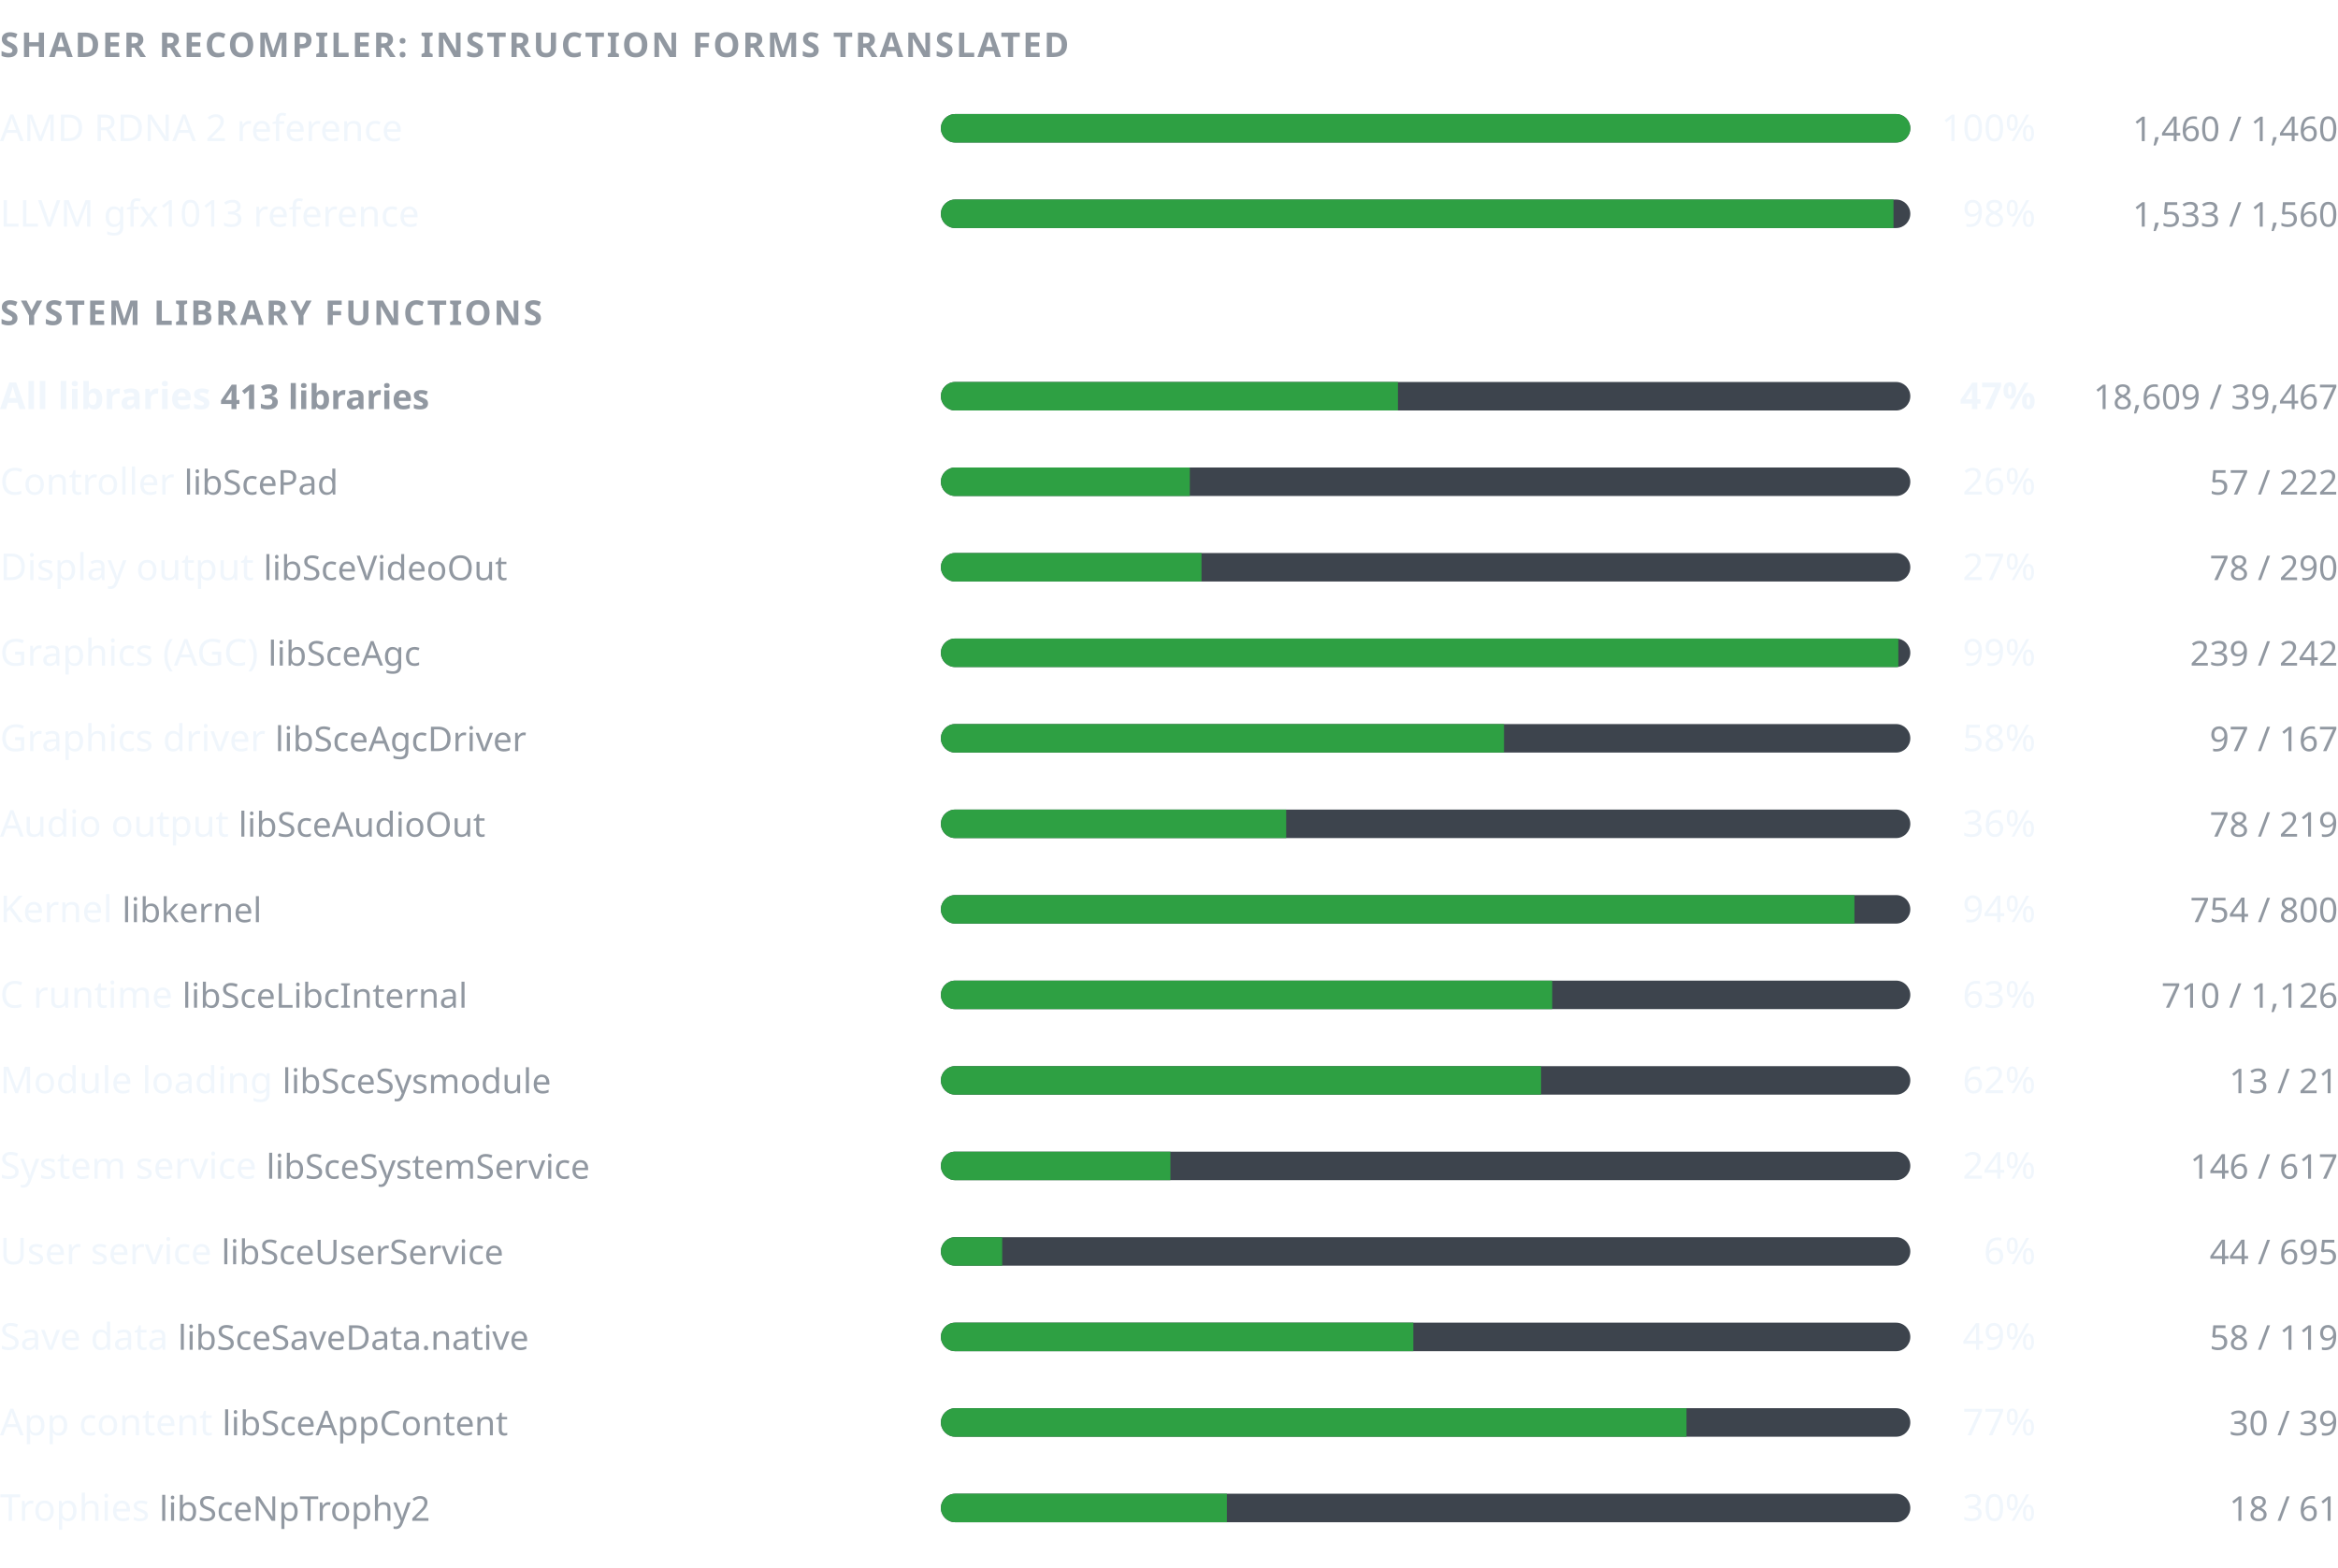
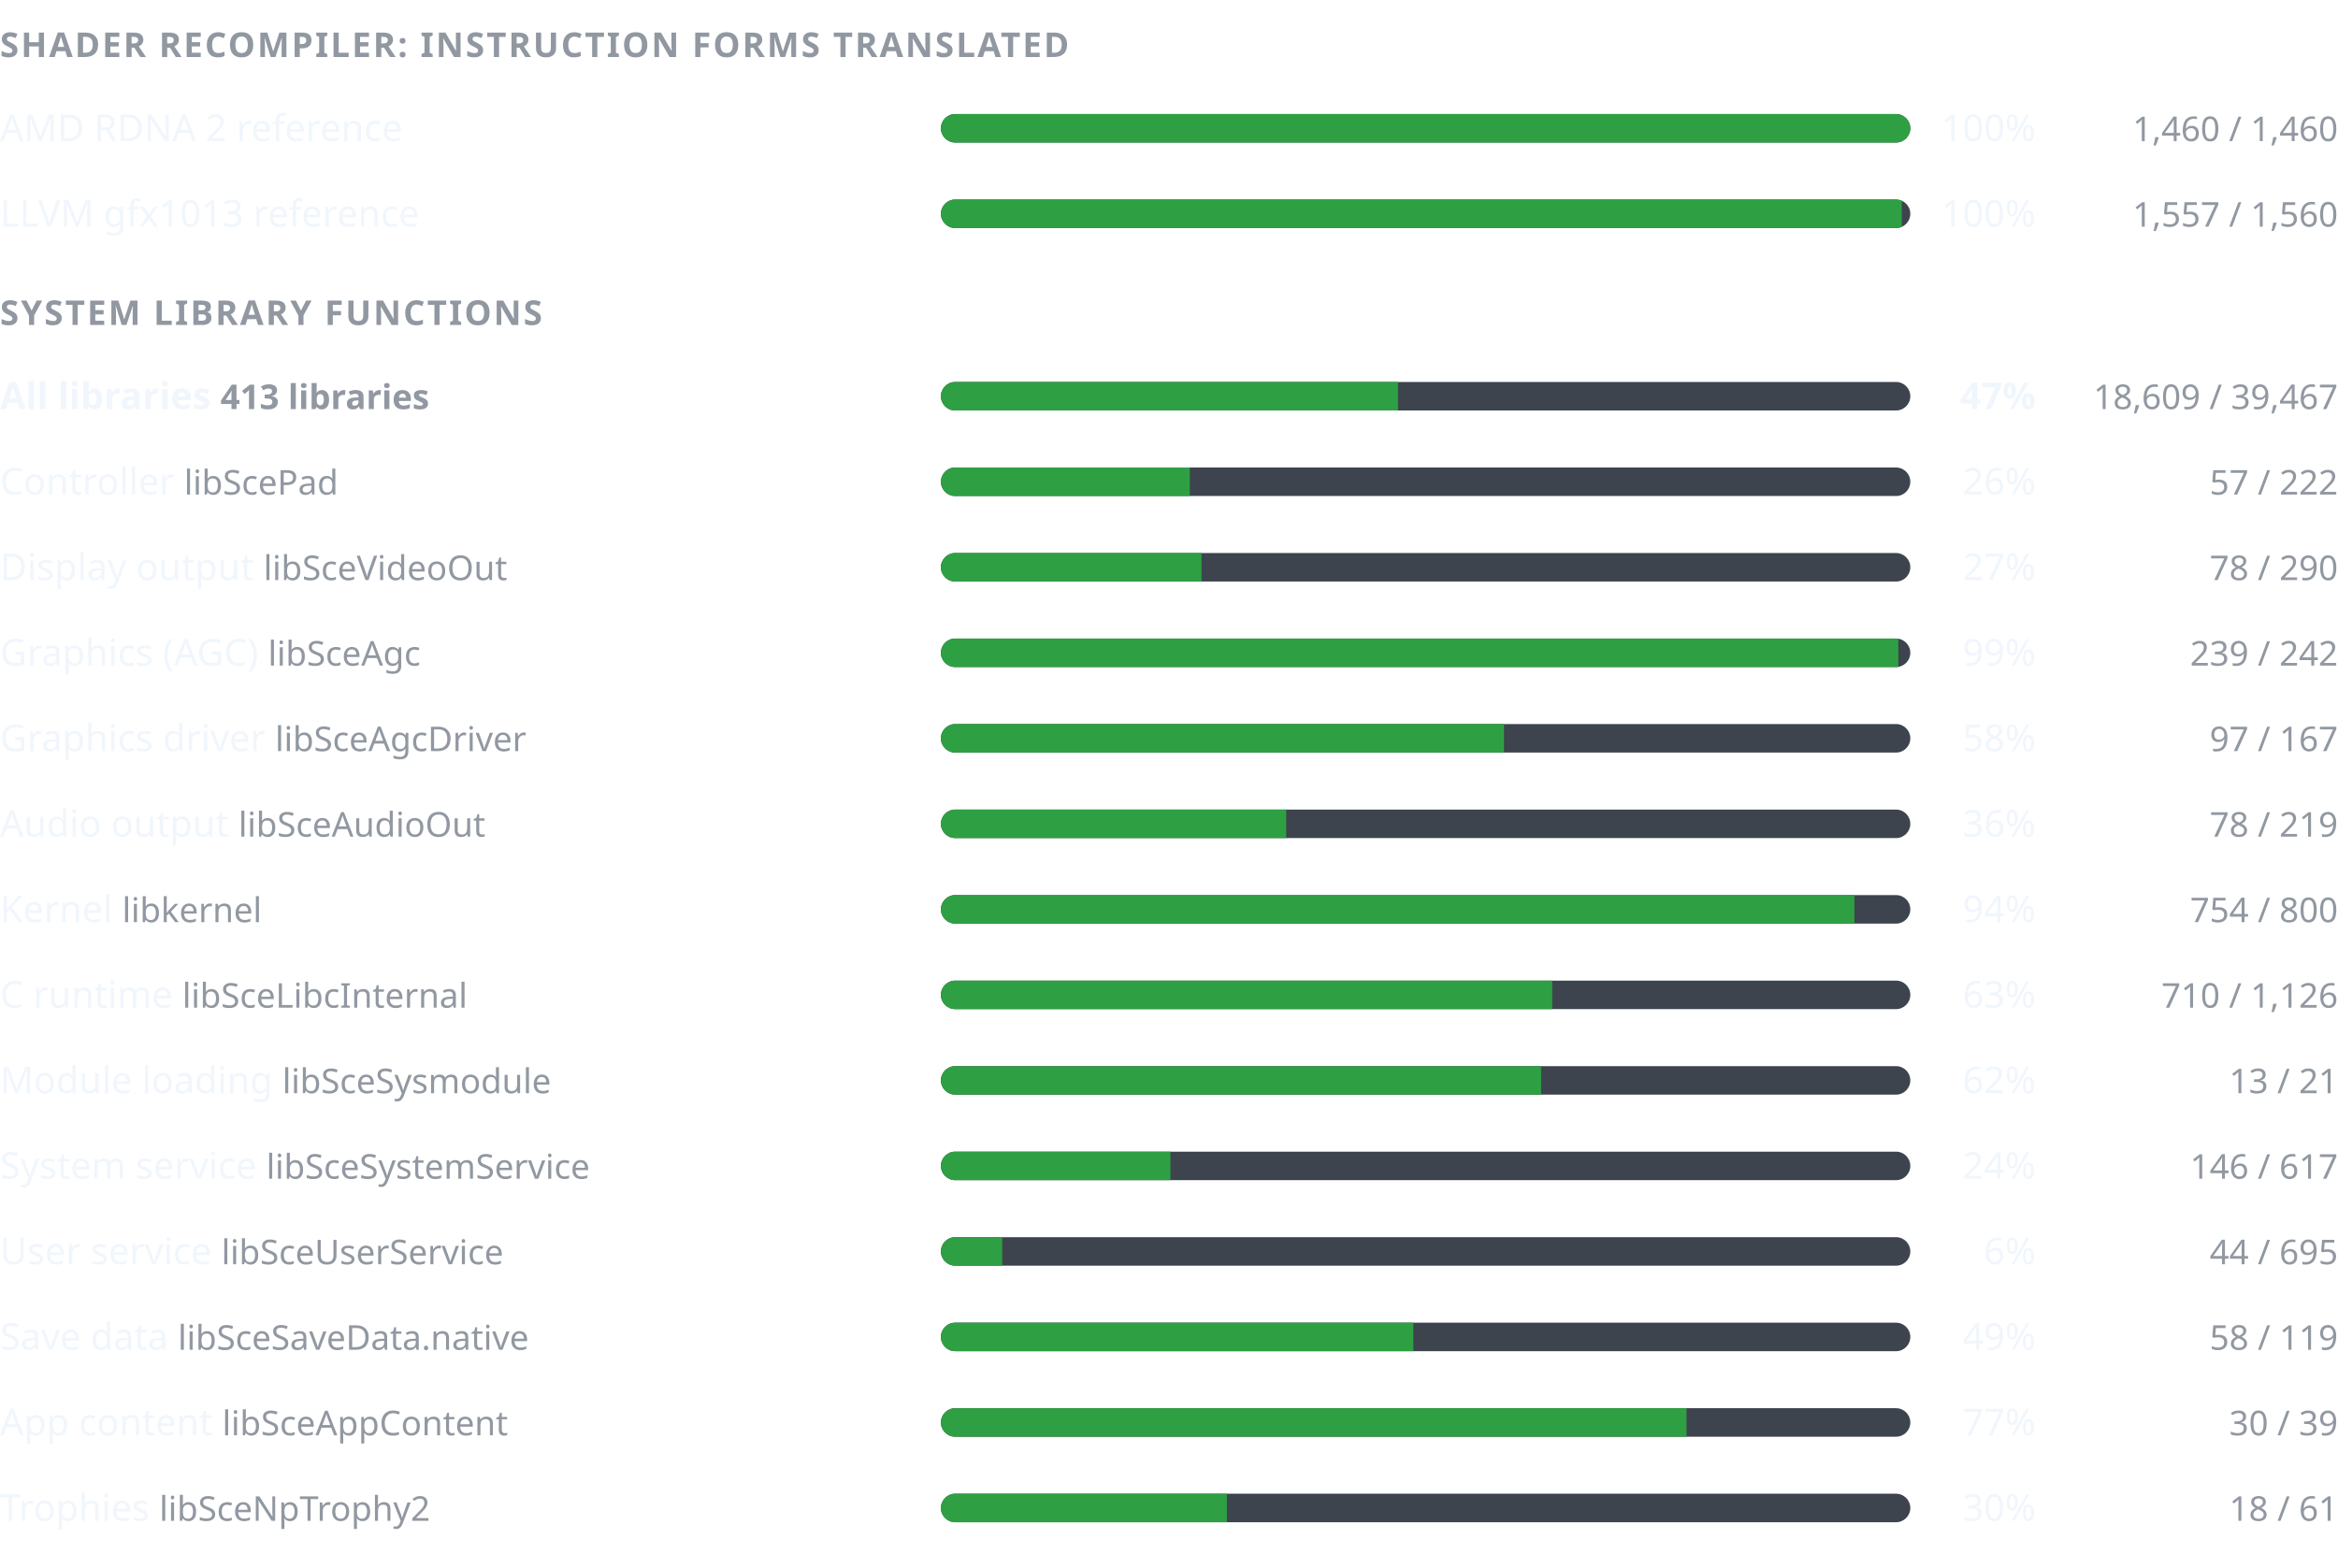
- <svg xmlns="http://www.w3.org/2000/svg" width="820" height="550" viewBox="0 0 820 550" role="img" aria-label="AnyPS5 at aacb4ab: shaders and system library functions">
+ <svg xmlns="http://www.w3.org/2000/svg" width="820" height="550" viewBox="0 0 820 550" role="img" aria-label="AnyPS5 at 126087d: shaders and system library functions">
  <style>
  text { font-family: -apple-system, BlinkMacSystemFont, "Segoe UI", "Noto Sans", Helvetica, Arial, sans-serif; font-size: 13px; fill: #f0f6fc; }
  .sub { fill: #9198a1; font-size: 12px; }
  .num { font-variant-numeric: tabular-nums; }
  .strong { font-weight: 600; }
  .group { font-size: 12px; font-weight: 600; fill: #9198a1; letter-spacing: 0.06em; }
  .track { fill: #3d444d; }
  .done { fill: #2ea043; }
  .rule { stroke: #3d444d; }
</style>
  <defs>
    <pattern id="blocked" width="6" height="6" patternUnits="userSpaceOnUse" patternTransform="rotate(45)">
      <rect width="6" height="6" fill="#f85149" opacity="0.35" />
      <rect width="3" height="6" fill="#f85149" />
    </pattern>
  </defs>
  <text class="group" x="0" y="20.0">SHADER RECOMPILER: INSTRUCTION FORMS TRANSLATED</text>
  <text class="" x="0" y="49.5">AMD RDNA 2 reference</text>
  <clipPath id="bar40">
    <rect x="330" y="40.0" width="340" height="10" rx="5.0" />
  </clipPath>
  <g clip-path="url(#bar40)">
    <rect class="track" x="330" y="40.0" width="340" height="10" />
    <rect class="done" x="330" y="40.0" width="340.0" height="10" />
  </g>
  <text class="num" x="714" y="49.5" text-anchor="end">100%</text>
  <text class="num sub" x="820" y="49.5" text-anchor="end">1,460 / 1,460</text>
  <text class="" x="0" y="79.5">LLVM gfx1013 reference</text>
  <clipPath id="bar70">
    <rect x="330" y="70.0" width="340" height="10" rx="5.0" />
  </clipPath>
  <g clip-path="url(#bar70)">
    <rect class="track" x="330" y="70.0" width="340" height="10" />
-     <rect class="done" x="330" y="70.0" width="334.1" height="10" />
+     <rect class="done" x="330" y="70.0" width="337.0" height="10" />
  </g>
-   <text class="num" x="714" y="79.5" text-anchor="end">98%</text>
-   <text class="num sub" x="820" y="79.5" text-anchor="end">1,533 / 1,560</text>
+   <text class="num" x="714" y="79.5" text-anchor="end">100%</text>
+   <text class="num sub" x="820" y="79.5" text-anchor="end">1,557 / 1,560</text>
  <text class="group" x="0" y="114.0">SYSTEM LIBRARY FUNCTIONS</text>
  <text class="strong" x="0" y="143.5">All libraries <tspan class="sub">413 libraries</tspan>
  </text>
  <clipPath id="bar134">
    <rect x="330" y="134.0" width="340" height="10" rx="5.0" />
  </clipPath>
  <g clip-path="url(#bar134)">
    <rect class="track" x="330" y="134.0" width="340" height="10" />
    <rect class="done" x="330" y="134.0" width="160.3" height="10" />
  </g>
  <text class="num strong" x="714" y="143.5" text-anchor="end">47%</text>
  <text class="num sub" x="820" y="143.5" text-anchor="end">18,609 / 39,467</text>
  <text class="" x="0" y="173.5">Controller <tspan class="sub">libScePad</tspan>
  </text>
  <clipPath id="bar164">
    <rect x="330" y="164.0" width="340" height="10" rx="5.0" />
  </clipPath>
  <g clip-path="url(#bar164)">
    <rect class="track" x="330" y="164.0" width="340" height="10" />
    <rect class="done" x="330" y="164.0" width="87.3" height="10" />
  </g>
  <text class="num" x="714" y="173.5" text-anchor="end">26%</text>
  <text class="num sub" x="820" y="173.5" text-anchor="end">57 / 222</text>
  <text class="" x="0" y="203.5">Display output <tspan class="sub">libSceVideoOut</tspan>
  </text>
  <clipPath id="bar194">
    <rect x="330" y="194.0" width="340" height="10" rx="5.0" />
  </clipPath>
  <g clip-path="url(#bar194)">
    <rect class="track" x="330" y="194.0" width="340" height="10" />
    <rect class="done" x="330" y="194.0" width="91.4" height="10" />
  </g>
  <text class="num" x="714" y="203.5" text-anchor="end">27%</text>
  <text class="num sub" x="820" y="203.5" text-anchor="end">78 / 290</text>
  <text class="" x="0" y="233.5">Graphics (AGC) <tspan class="sub">libSceAgc</tspan>
  </text>
  <clipPath id="bar224">
    <rect x="330" y="224.0" width="340" height="10" rx="5.0" />
  </clipPath>
  <g clip-path="url(#bar224)">
    <rect class="track" x="330" y="224.0" width="340" height="10" />
    <rect class="done" x="330" y="224.0" width="335.8" height="10" />
  </g>
  <text class="num" x="714" y="233.5" text-anchor="end">99%</text>
  <text class="num sub" x="820" y="233.5" text-anchor="end">239 / 242</text>
  <text class="" x="0" y="263.5">Graphics driver <tspan class="sub">libSceAgcDriver</tspan>
  </text>
  <clipPath id="bar254">
    <rect x="330" y="254.0" width="340" height="10" rx="5.0" />
  </clipPath>
  <g clip-path="url(#bar254)">
    <rect class="track" x="330" y="254.0" width="340" height="10" />
    <rect class="done" x="330" y="254.0" width="197.5" height="10" />
  </g>
  <text class="num" x="714" y="263.5" text-anchor="end">58%</text>
  <text class="num sub" x="820" y="263.5" text-anchor="end">97 / 167</text>
  <text class="" x="0" y="293.5">Audio output <tspan class="sub">libSceAudioOut</tspan>
  </text>
  <clipPath id="bar284">
    <rect x="330" y="284.0" width="340" height="10" rx="5.0" />
  </clipPath>
  <g clip-path="url(#bar284)">
    <rect class="track" x="330" y="284.0" width="340" height="10" />
    <rect class="done" x="330" y="284.0" width="121.1" height="10" />
  </g>
  <text class="num" x="714" y="293.5" text-anchor="end">36%</text>
  <text class="num sub" x="820" y="293.5" text-anchor="end">78 / 219</text>
  <text class="" x="0" y="323.5">Kernel <tspan class="sub">libkernel</tspan>
  </text>
  <clipPath id="bar314">
    <rect x="330" y="314.0" width="340" height="10" rx="5.0" />
  </clipPath>
  <g clip-path="url(#bar314)">
    <rect class="track" x="330" y="314.0" width="340" height="10" />
    <rect class="done" x="330" y="314.0" width="320.4" height="10" />
  </g>
  <text class="num" x="714" y="323.5" text-anchor="end">94%</text>
  <text class="num sub" x="820" y="323.5" text-anchor="end">754 / 800</text>
  <text class="" x="0" y="353.5">C runtime <tspan class="sub">libSceLibcInternal</tspan>
  </text>
  <clipPath id="bar344">
    <rect x="330" y="344.0" width="340" height="10" rx="5.0" />
  </clipPath>
  <g clip-path="url(#bar344)">
    <rect class="track" x="330" y="344.0" width="340" height="10" />
    <rect class="done" x="330" y="344.0" width="214.4" height="10" />
  </g>
  <text class="num" x="714" y="353.5" text-anchor="end">63%</text>
  <text class="num sub" x="820" y="353.5" text-anchor="end">710 / 1,126</text>
  <text class="" x="0" y="383.5">Module loading <tspan class="sub">libSceSysmodule</tspan>
  </text>
  <clipPath id="bar374">
    <rect x="330" y="374.0" width="340" height="10" rx="5.0" />
  </clipPath>
  <g clip-path="url(#bar374)">
    <rect class="track" x="330" y="374.0" width="340" height="10" />
    <rect class="done" x="330" y="374.0" width="210.5" height="10" />
  </g>
  <text class="num" x="714" y="383.5" text-anchor="end">62%</text>
  <text class="num sub" x="820" y="383.5" text-anchor="end">13 / 21</text>
  <text class="" x="0" y="413.5">System service <tspan class="sub">libSceSystemService</tspan>
  </text>
  <clipPath id="bar404">
    <rect x="330" y="404.0" width="340" height="10" rx="5.0" />
  </clipPath>
  <g clip-path="url(#bar404)">
    <rect class="track" x="330" y="404.0" width="340" height="10" />
    <rect class="done" x="330" y="404.0" width="80.5" height="10" />
  </g>
  <text class="num" x="714" y="413.5" text-anchor="end">24%</text>
  <text class="num sub" x="820" y="413.5" text-anchor="end">146 / 617</text>
  <text class="" x="0" y="443.5">User service <tspan class="sub">libSceUserService</tspan>
  </text>
  <clipPath id="bar434">
    <rect x="330" y="434.0" width="340" height="10" rx="5.0" />
  </clipPath>
  <g clip-path="url(#bar434)">
    <rect class="track" x="330" y="434.0" width="340" height="10" />
    <rect class="done" x="330" y="434.0" width="21.5" height="10" />
  </g>
  <text class="num" x="714" y="443.5" text-anchor="end">6%</text>
  <text class="num sub" x="820" y="443.5" text-anchor="end">44 / 695</text>
  <text class="" x="0" y="473.5">Save data <tspan class="sub">libSceSaveData.native</tspan>
  </text>
  <clipPath id="bar464">
    <rect x="330" y="464.0" width="340" height="10" rx="5.0" />
  </clipPath>
  <g clip-path="url(#bar464)">
    <rect class="track" x="330" y="464.0" width="340" height="10" />
    <rect class="done" x="330" y="464.0" width="165.7" height="10" />
  </g>
  <text class="num" x="714" y="473.5" text-anchor="end">49%</text>
  <text class="num sub" x="820" y="473.5" text-anchor="end">58 / 119</text>
  <text class="" x="0" y="503.5">App content <tspan class="sub">libSceAppContent</tspan>
  </text>
  <clipPath id="bar494">
    <rect x="330" y="494.0" width="340" height="10" rx="5.0" />
  </clipPath>
  <g clip-path="url(#bar494)">
    <rect class="track" x="330" y="494.0" width="340" height="10" />
    <rect class="done" x="330" y="494.0" width="261.5" height="10" />
  </g>
  <text class="num" x="714" y="503.5" text-anchor="end">77%</text>
  <text class="num sub" x="820" y="503.5" text-anchor="end">30 / 39</text>
  <text class="" x="0" y="533.5">Trophies <tspan class="sub">libSceNpTrophy2</tspan>
  </text>
  <clipPath id="bar524">
    <rect x="330" y="524.0" width="340" height="10" rx="5.0" />
  </clipPath>
  <g clip-path="url(#bar524)">
    <rect class="track" x="330" y="524.0" width="340" height="10" />
    <rect class="done" x="330" y="524.0" width="100.3" height="10" />
  </g>
  <text class="num" x="714" y="533.5" text-anchor="end">30%</text>
  <text class="num sub" x="820" y="533.5" text-anchor="end">18 / 61</text>
</svg>
